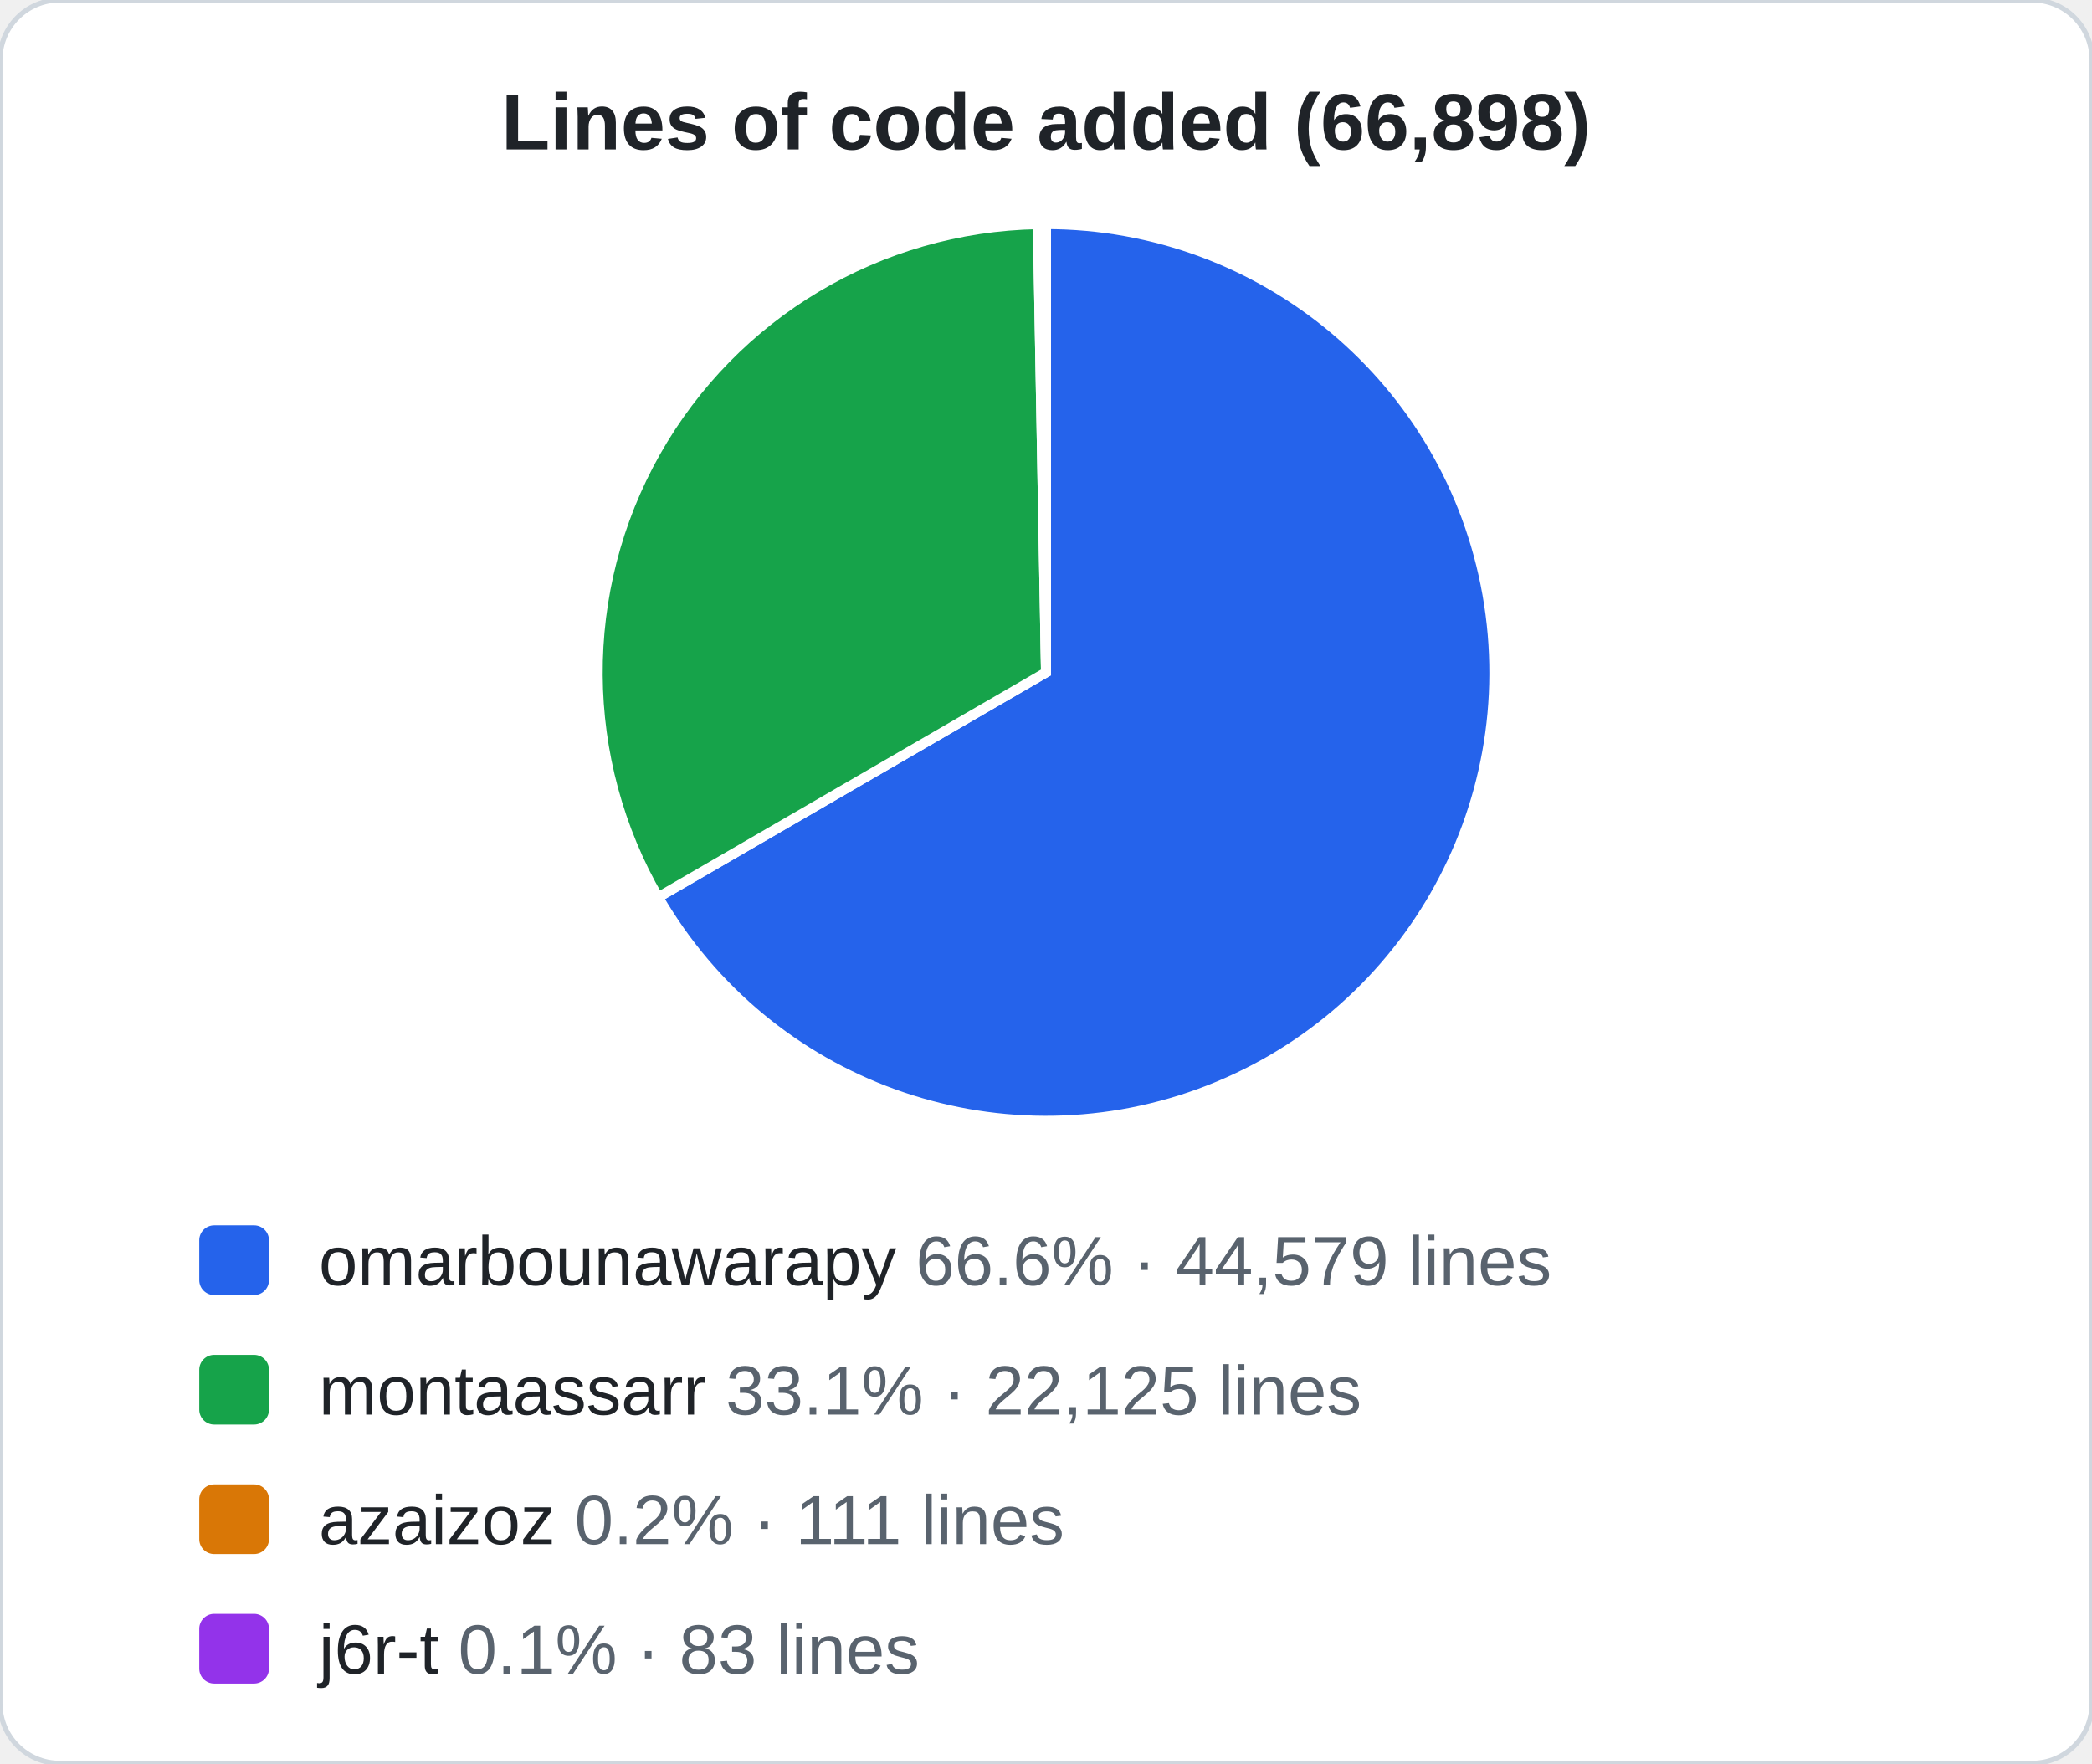
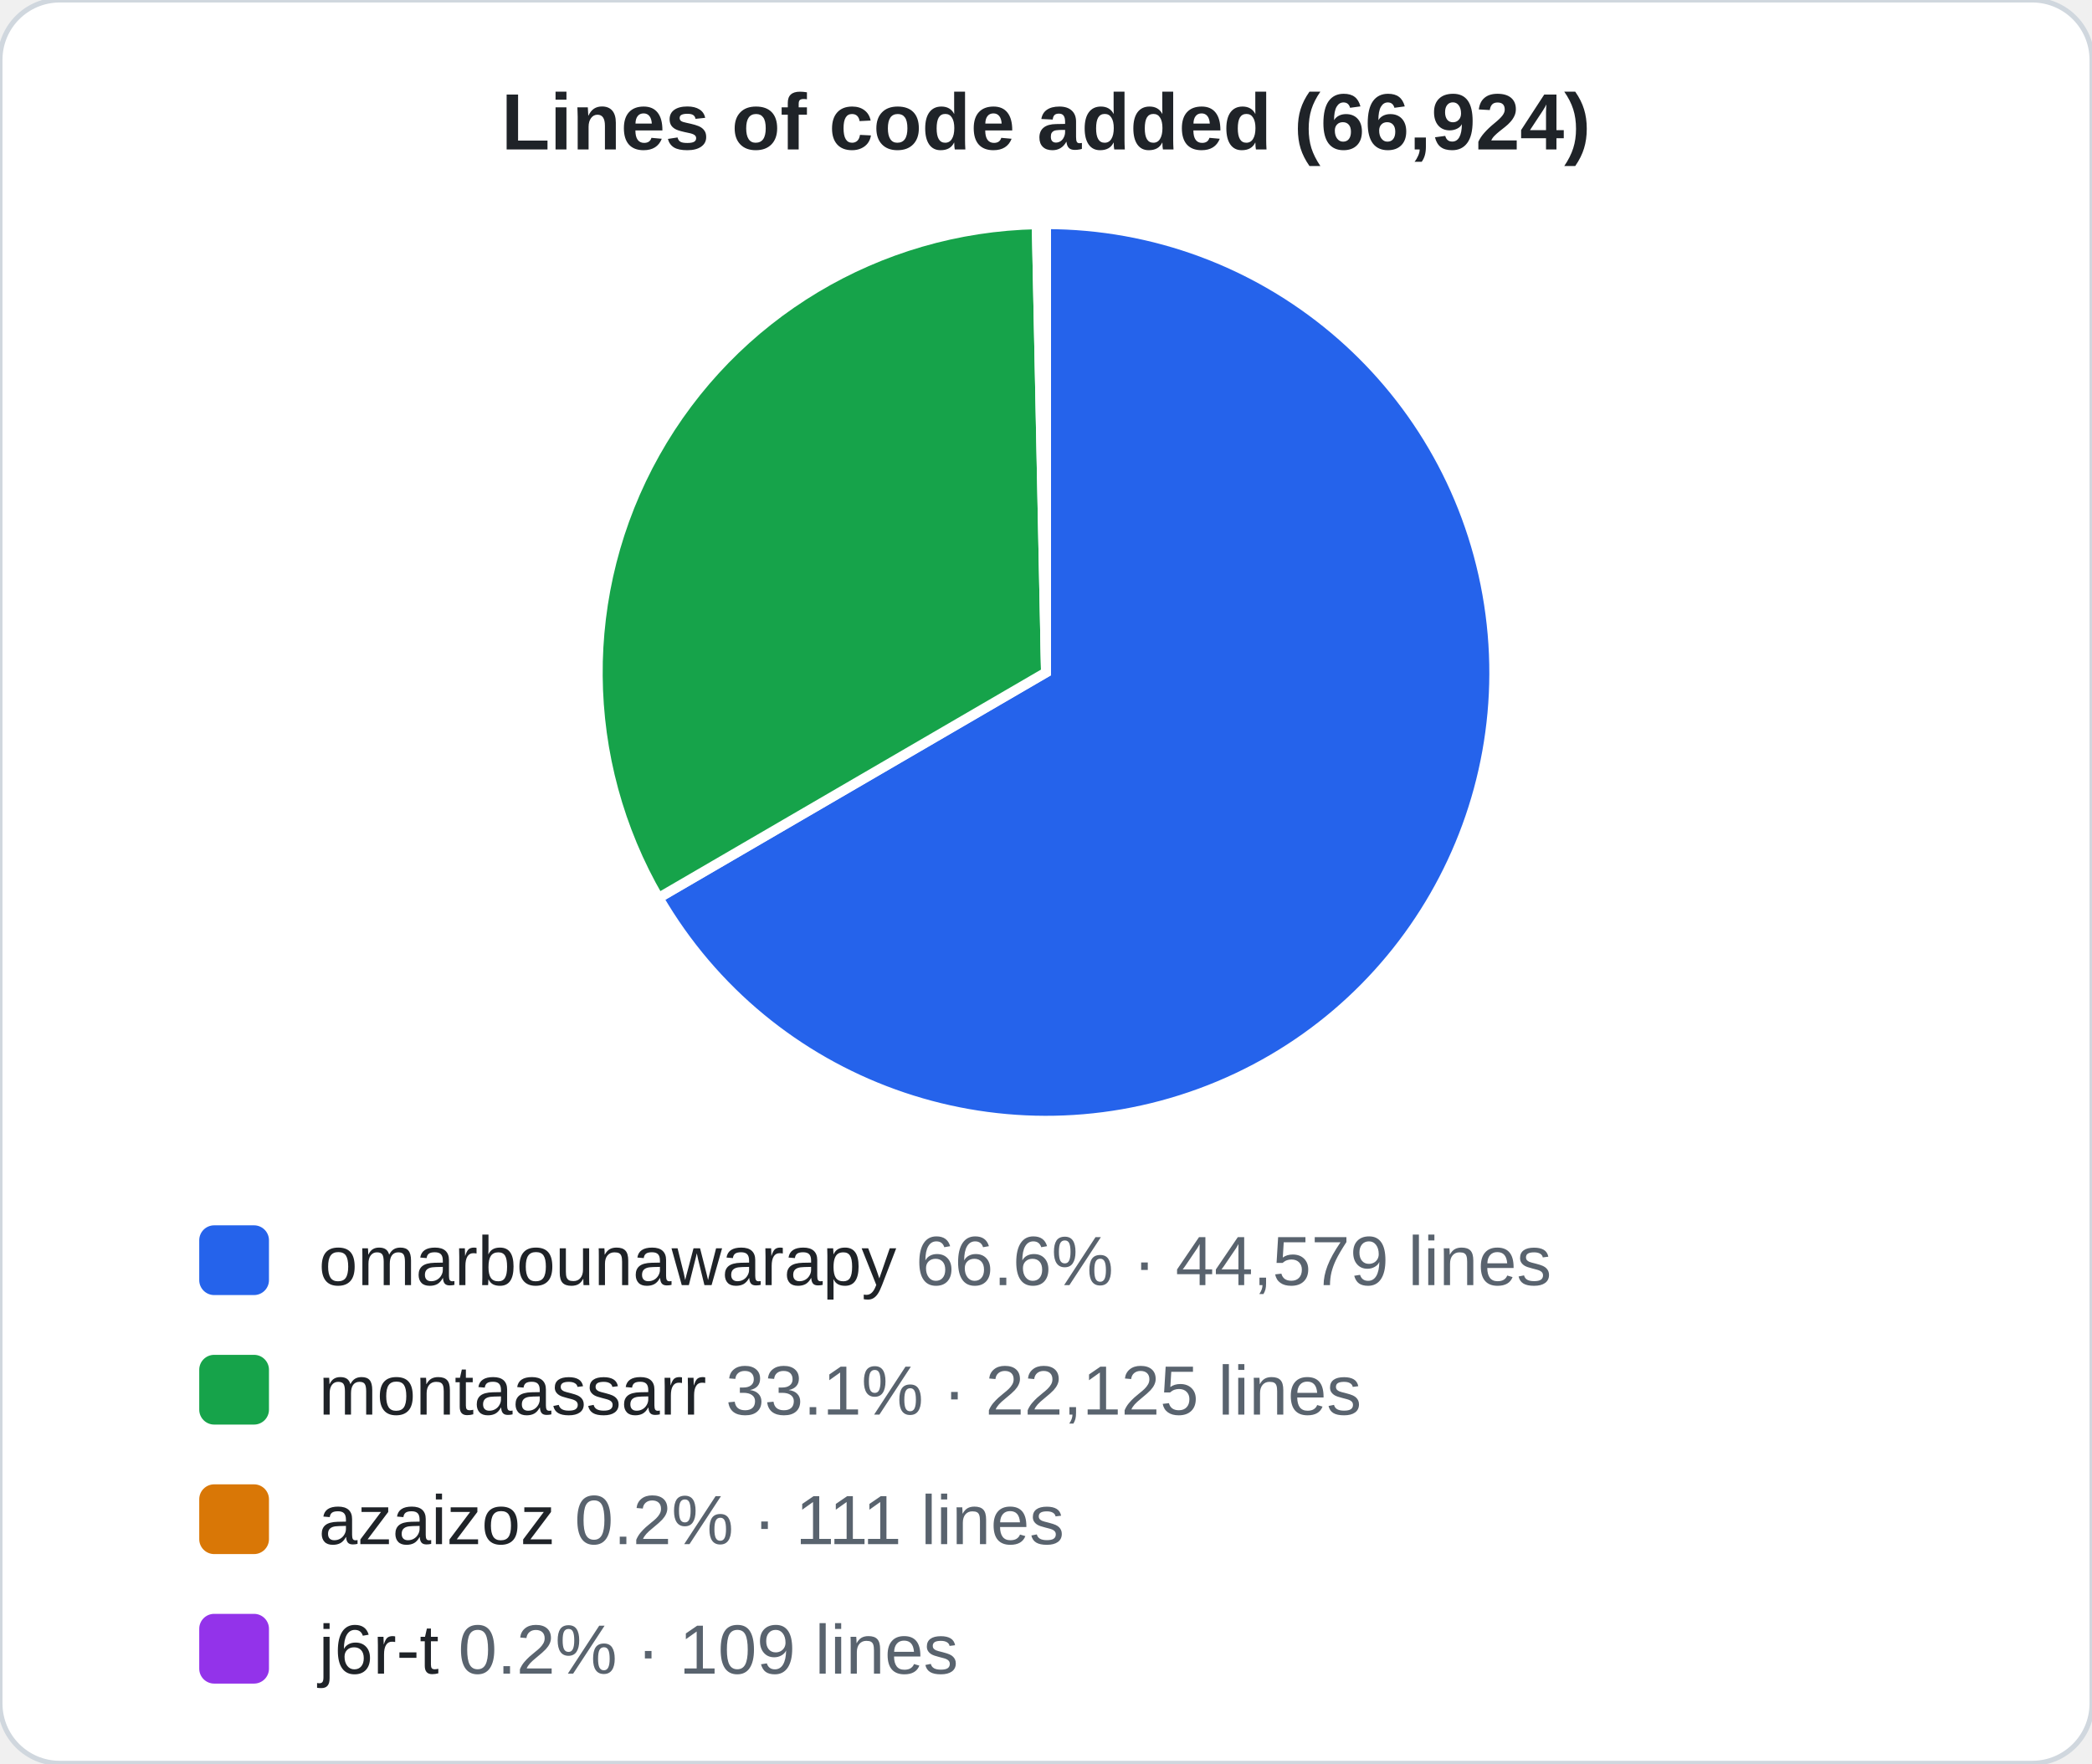
<svg xmlns="http://www.w3.org/2000/svg" width="420" height="354" viewBox="0 0 420 354" role="img" aria-labelledby="t">
  <rect width="420" height="354" rx="12" fill="#ffffff" stroke="#d0d7de" />
-   <text x="210" y="30" text-anchor="middle" font-family="Arial,Helvetica,sans-serif" font-size="16" font-weight="700" fill="#1f2328">Lines of code added (66,898)</text>
-   <path d="M210.0,135.0 L210.00,45.00 A90,90 0 1 1 132.14,180.14 Z" fill="#2563eb" stroke="#ffffff" stroke-width="2" />
+   <text x="210" y="30" text-anchor="middle" font-family="Arial,Helvetica,sans-serif" font-size="16" font-weight="700" fill="#1f2328">Lines of code added (66,924)</text>
+   <path d="M210.0,135.0 L210.00,45.00 A90,90 0 1 1 132.21,180.27 Z" fill="#2563eb" stroke="#ffffff" stroke-width="2" />
  <rect x="40" y="246" width="14" height="14" rx="3" fill="#2563eb" />
  <text x="64" y="258" font-family="Arial,Helvetica,sans-serif" font-size="14" fill="#1f2328">omarbounawarapy <tspan fill="#59636e">66.6% · 44,579 lines</tspan>
  </text>
-   <path d="M210.0,135.0 L132.14,180.14 A90,90 0 0 1 208.36,45.01 Z" fill="#16a34a" stroke="#ffffff" stroke-width="2" />
+   <path d="M210.0,135.0 L132.21,180.27 A90,90 0 0 1 208.14,45.02 Z" fill="#16a34a" stroke="#ffffff" stroke-width="2" />
  <rect x="40" y="272" width="14" height="14" rx="3" fill="#16a34a" />
  <text x="64" y="284" font-family="Arial,Helvetica,sans-serif" font-size="14" fill="#1f2328">montaassarr <tspan fill="#59636e">33.1% · 22,125 lines</tspan>
  </text>
-   <path d="M210.0,135.0 L208.36,45.01 A90,90 0 0 1 209.30,45.00 Z" fill="#d97706" stroke="#ffffff" stroke-width="2" />
+   <path d="M210.0,135.0 L208.14,45.02 A90,90 0 0 1 209.08,45.00 Z" fill="#d97706" stroke="#ffffff" stroke-width="2" />
  <rect x="40" y="298" width="14" height="14" rx="3" fill="#d97706" />
  <text x="64" y="310" font-family="Arial,Helvetica,sans-serif" font-size="14" fill="#1f2328">azaizoz <tspan fill="#59636e">0.2% · 111 lines</tspan>
  </text>
-   <path d="M210.0,135.0 L209.30,45.00 A90,90 0 0 1 210.00,45.00 Z" fill="#9333ea" stroke="#ffffff" stroke-width="2" />
+   <path d="M210.0,135.0 L209.08,45.00 A90,90 0 0 1 210.00,45.00 Z" fill="#9333ea" stroke="#ffffff" stroke-width="2" />
  <rect x="40" y="324" width="14" height="14" rx="3" fill="#9333ea" />
-   <text x="64" y="336" font-family="Arial,Helvetica,sans-serif" font-size="14" fill="#1f2328">j6r-t <tspan fill="#59636e">0.1% · 83 lines</tspan>
+   <text x="64" y="336" font-family="Arial,Helvetica,sans-serif" font-size="14" fill="#1f2328">j6r-t <tspan fill="#59636e">0.2% · 109 lines</tspan>
  </text>
</svg>
